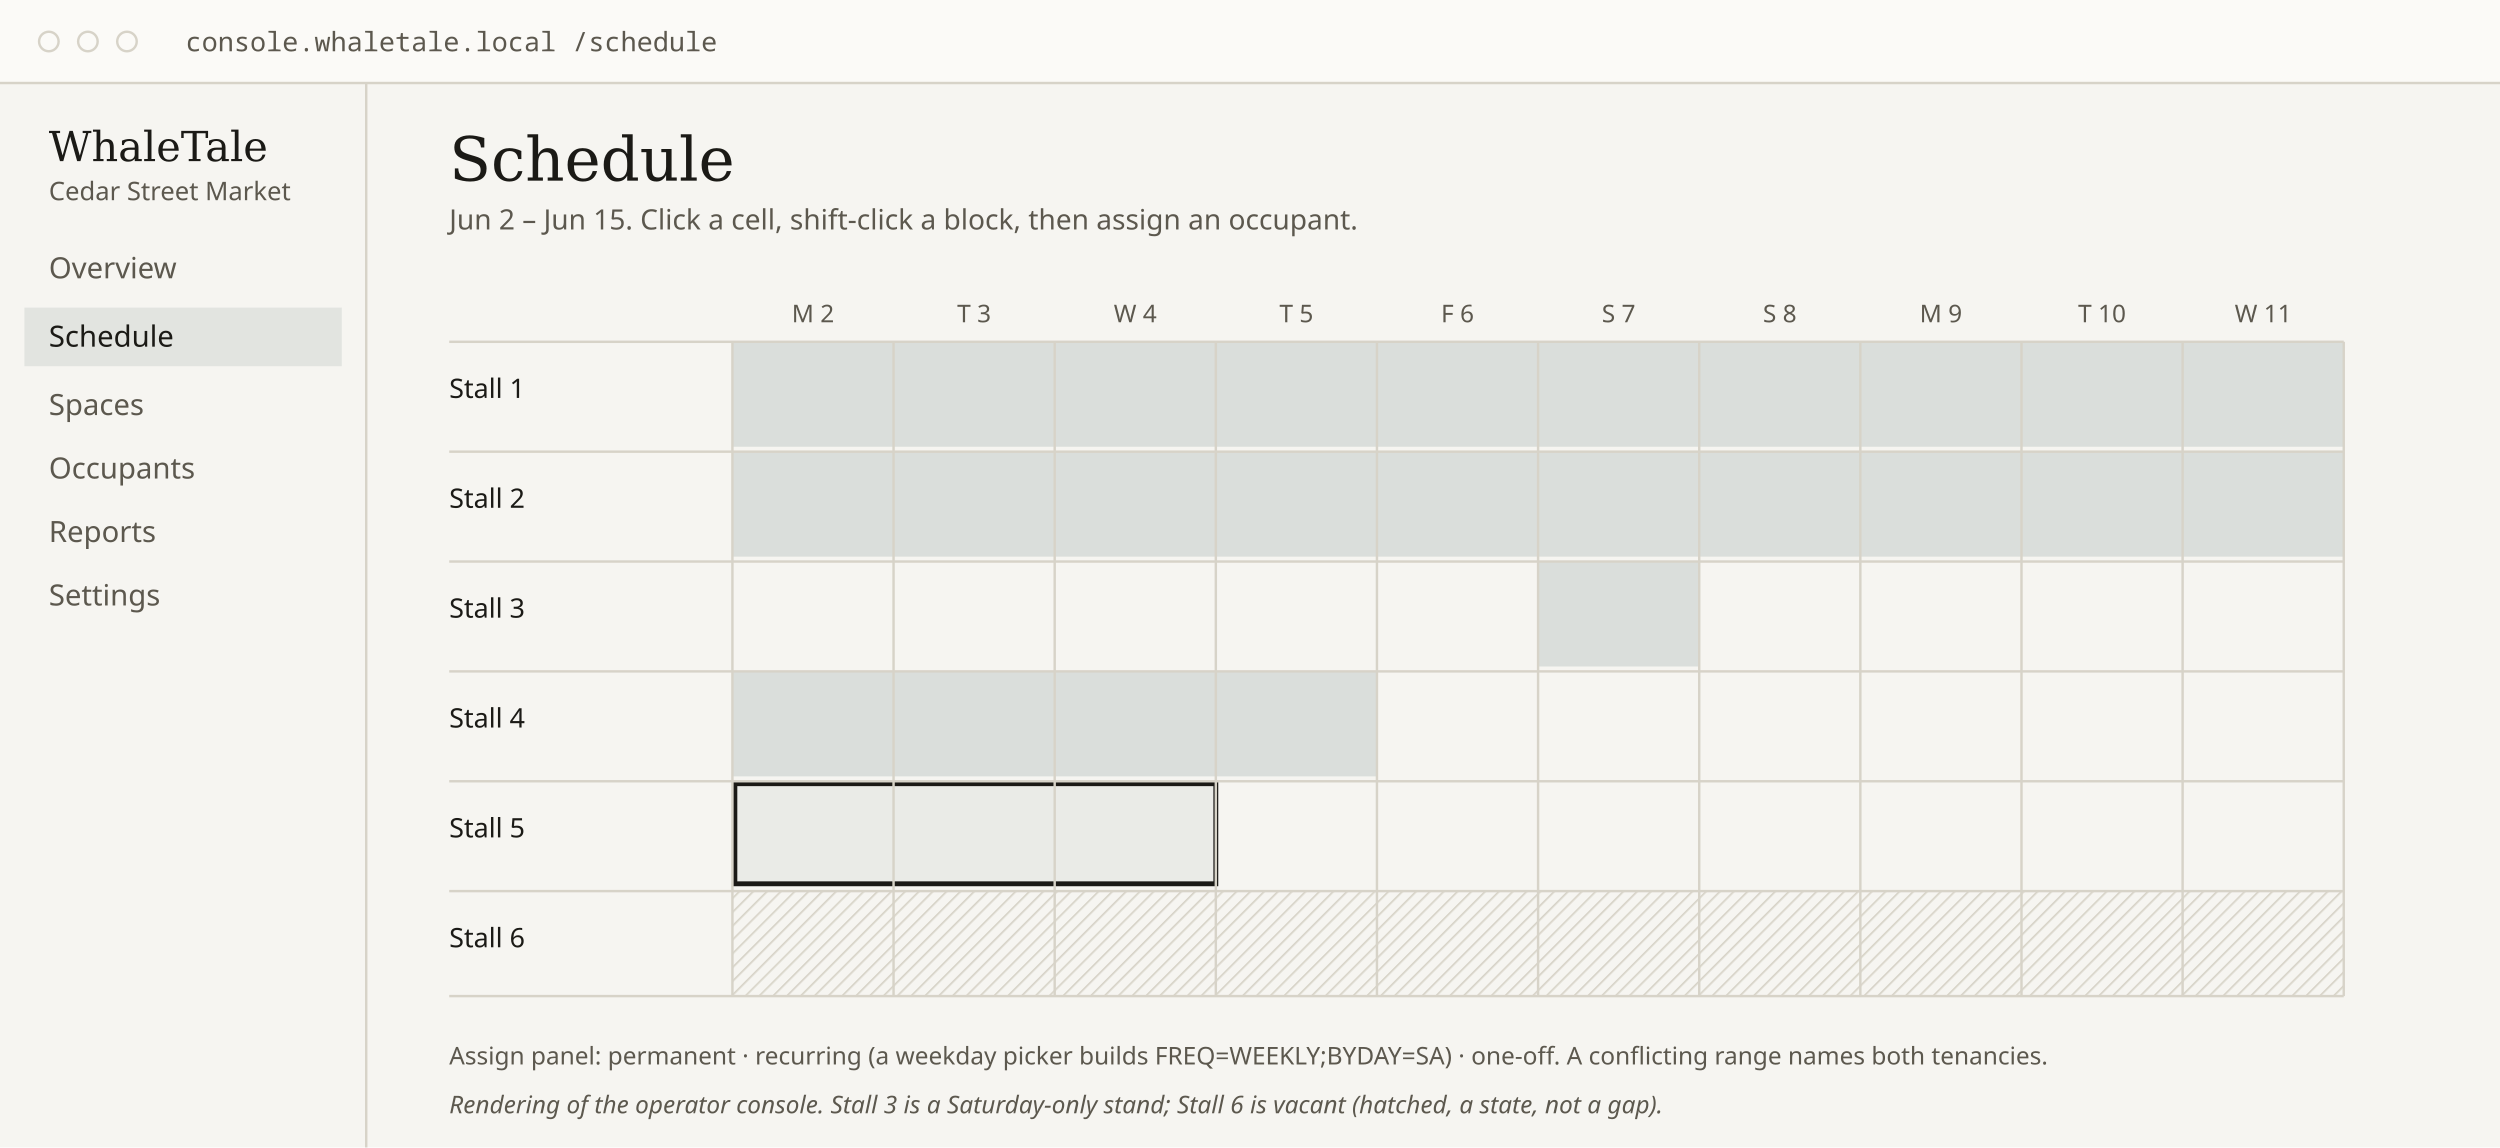
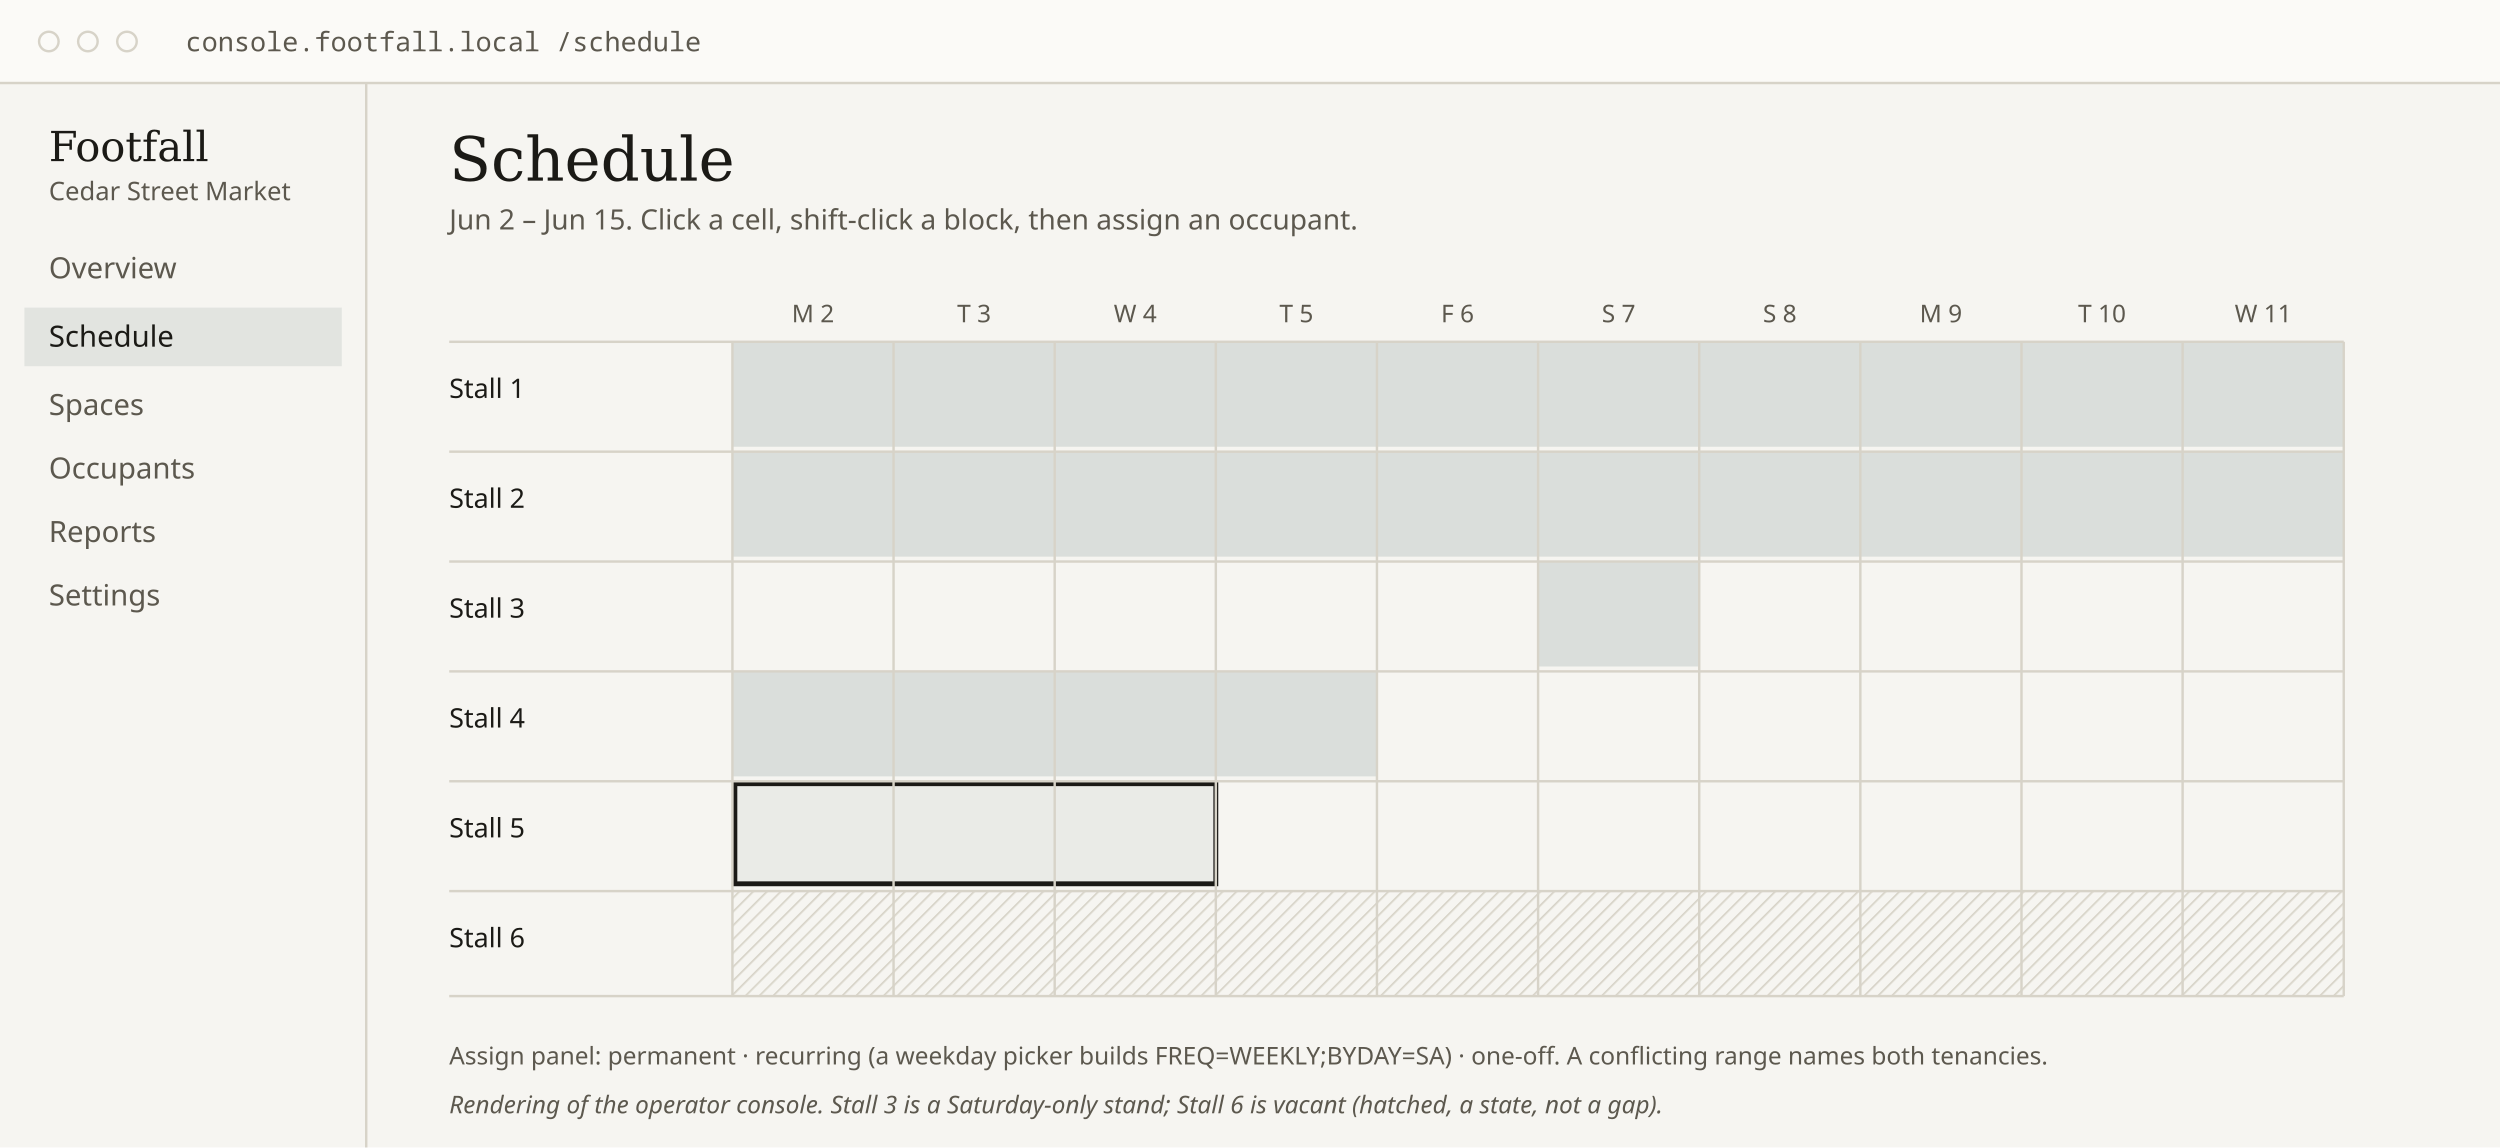
<svg xmlns="http://www.w3.org/2000/svg" width="1024" height="470" viewBox="0 0 1024 470" font-family="Noto Sans, DejaVu Sans, Helvetica, Arial, sans-serif">
  <defs>
    <pattern id="hatch" width="4" height="4" patternTransform="rotate(45)" patternUnits="userSpaceOnUse">
      <line x1="0" y1="0" x2="0" y2="4" stroke="#d7d3c8" stroke-width="1.4" />
    </pattern>
  </defs>
  <rect width="1024" height="470" fill="#f6f5f1" />
  <rect x="0" y="0" width="1024" height="34" fill="#fbfaf7" />
  <line x1="0" y1="34" x2="1024" y2="34" stroke="#d7d3c8" />
  <circle cx="20" cy="17" r="4" fill="none" stroke="#d7d3c8" />
  <circle cx="36" cy="17" r="4" fill="none" stroke="#d7d3c8" />
  <circle cx="52" cy="17" r="4" fill="none" stroke="#d7d3c8" />
-   <text x="76" y="21" font-family="Noto Sans Mono, DejaVu Sans Mono, monospace" font-size="11" fill="#5c584e">console.whaletale.local  /schedule</text>
+   <text x="76" y="21" font-family="Noto Sans Mono, DejaVu Sans Mono, monospace" font-size="11" fill="#5c584e">console.footfall.local  /schedule</text>
  <line x1="150" y1="34" x2="150" y2="470" stroke="#d7d3c8" />
-   <text x="20" y="66" font-family="DejaVu Serif, Noto Serif, serif" font-size="17" fill="#1b1a16">WhaleTale</text>
+   <text x="20" y="66" font-family="DejaVu Serif, Noto Serif, serif" font-size="17" fill="#1b1a16">Footfall</text>
  <text x="20" y="82" font-size="10.5" fill="#5c584e">Cedar Street Market</text>
  <text x="20" y="114" font-size="12" fill="#5c584e">Overview</text>
  <rect x="10" y="126" width="130" height="24" fill="#2f4f4f" fill-opacity="0.10" />
  <text x="20" y="142" font-size="12" fill="#1b1a16">Schedule</text>
  <text x="20" y="170" font-size="12" fill="#5c584e">Spaces</text>
  <text x="20" y="196" font-size="12" fill="#5c584e">Occupants</text>
  <text x="20" y="222" font-size="12" fill="#5c584e">Reports</text>
  <text x="20" y="248" font-size="12" fill="#5c584e">Settings</text>
  <text x="184" y="74" font-family="DejaVu Serif, Noto Serif, serif" font-size="25" fill="#1b1a16">Schedule</text>
  <text x="184" y="94" font-size="11.5" fill="#5c584e">Jun 2 – Jun 15. Click a cell, shift-click a block, then assign an occupant.</text>
  <g font-size="10" fill="#5c584e" text-anchor="middle">
    <text x="333" y="132">M 2</text>
    <text x="399" y="132">T 3</text>
    <text x="465" y="132">W 4</text>
    <text x="531" y="132">T 5</text>
    <text x="597" y="132">F 6</text>
    <text x="663" y="132">S 7</text>
    <text x="729" y="132">S 8</text>
    <text x="795" y="132">M 9</text>
    <text x="861" y="132">T 10</text>
    <text x="927" y="132">W 11</text>
  </g>
  <g font-size="11" fill="#1b1a16">
    <text x="184" y="163">Stall 1</text>
    <text x="184" y="208">Stall 2</text>
    <text x="184" y="253">Stall 3</text>
    <text x="184" y="298">Stall 4</text>
    <text x="184" y="343">Stall 5</text>
    <text x="184" y="388">Stall 6</text>
  </g>
  <g fill="#2f4f4f" fill-opacity="0.14">
    <rect x="300" y="140" width="660" height="43" />
    <rect x="300" y="185" width="660" height="43" />
    <rect x="630" y="230" width="66" height="43" />
    <rect x="300" y="275" width="264" height="43" />
  </g>
  <rect x="300" y="365" width="660" height="43" fill="url(#hatch)" />
  <rect x="301" y="321" width="197" height="41" fill="#2f4f4f" fill-opacity="0.06" stroke="#1b1a16" stroke-width="2" />
  <g stroke="#d7d3c8" stroke-width="1">
    <line x1="300" y1="140" x2="300" y2="408" />
    <line x1="366" y1="140" x2="366" y2="408" />
    <line x1="432" y1="140" x2="432" y2="408" />
    <line x1="498" y1="140" x2="498" y2="408" />
    <line x1="564" y1="140" x2="564" y2="408" />
    <line x1="630" y1="140" x2="630" y2="408" />
    <line x1="696" y1="140" x2="696" y2="408" />
    <line x1="762" y1="140" x2="762" y2="408" />
    <line x1="828" y1="140" x2="828" y2="408" />
    <line x1="894" y1="140" x2="894" y2="408" />
    <line x1="960" y1="140" x2="960" y2="408" />
    <line x1="184" y1="140" x2="960" y2="140" />
    <line x1="184" y1="185" x2="960" y2="185" />
    <line x1="184" y1="230" x2="960" y2="230" />
    <line x1="184" y1="275" x2="960" y2="275" />
    <line x1="184" y1="320" x2="960" y2="320" />
    <line x1="184" y1="365" x2="960" y2="365" />
    <line x1="184" y1="408" x2="960" y2="408" />
  </g>
  <text x="184" y="436" font-size="10" fill="#5c584e">Assign panel: permanent · recurring (a weekday picker builds FREQ=WEEKLY;BYDAY=SA) · one-off. A conflicting range names both tenancies.</text>
  <text x="184" y="456" font-size="10" fill="#5c584e" font-style="italic">Rendering of the operator console. Stall 3 is a Saturday-only stand; Stall 6 is vacant (hatched, a state, not a gap).</text>
</svg>
